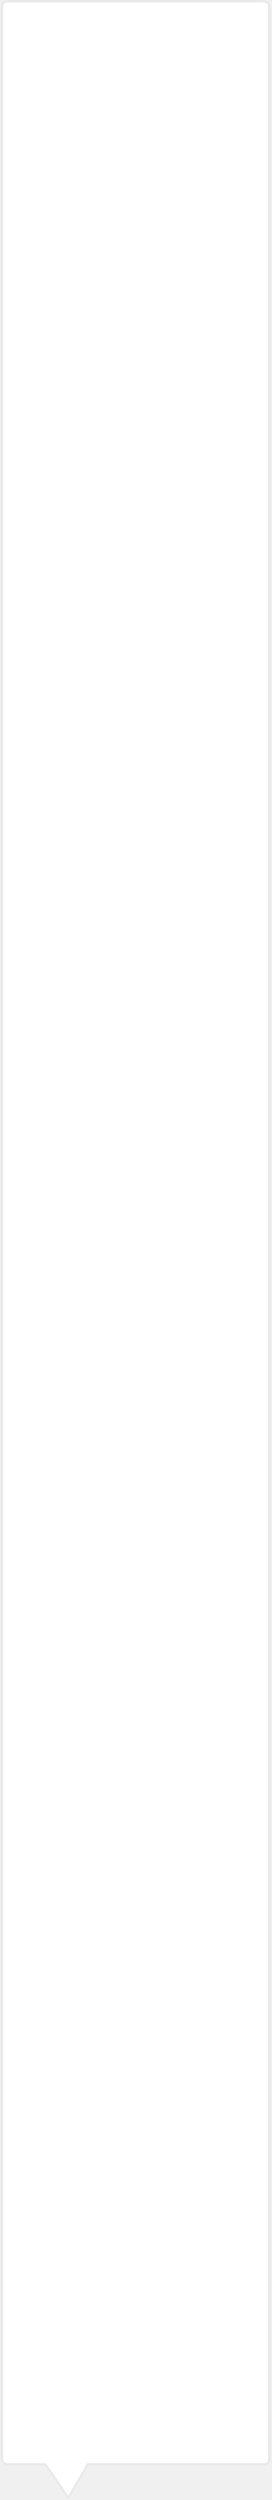
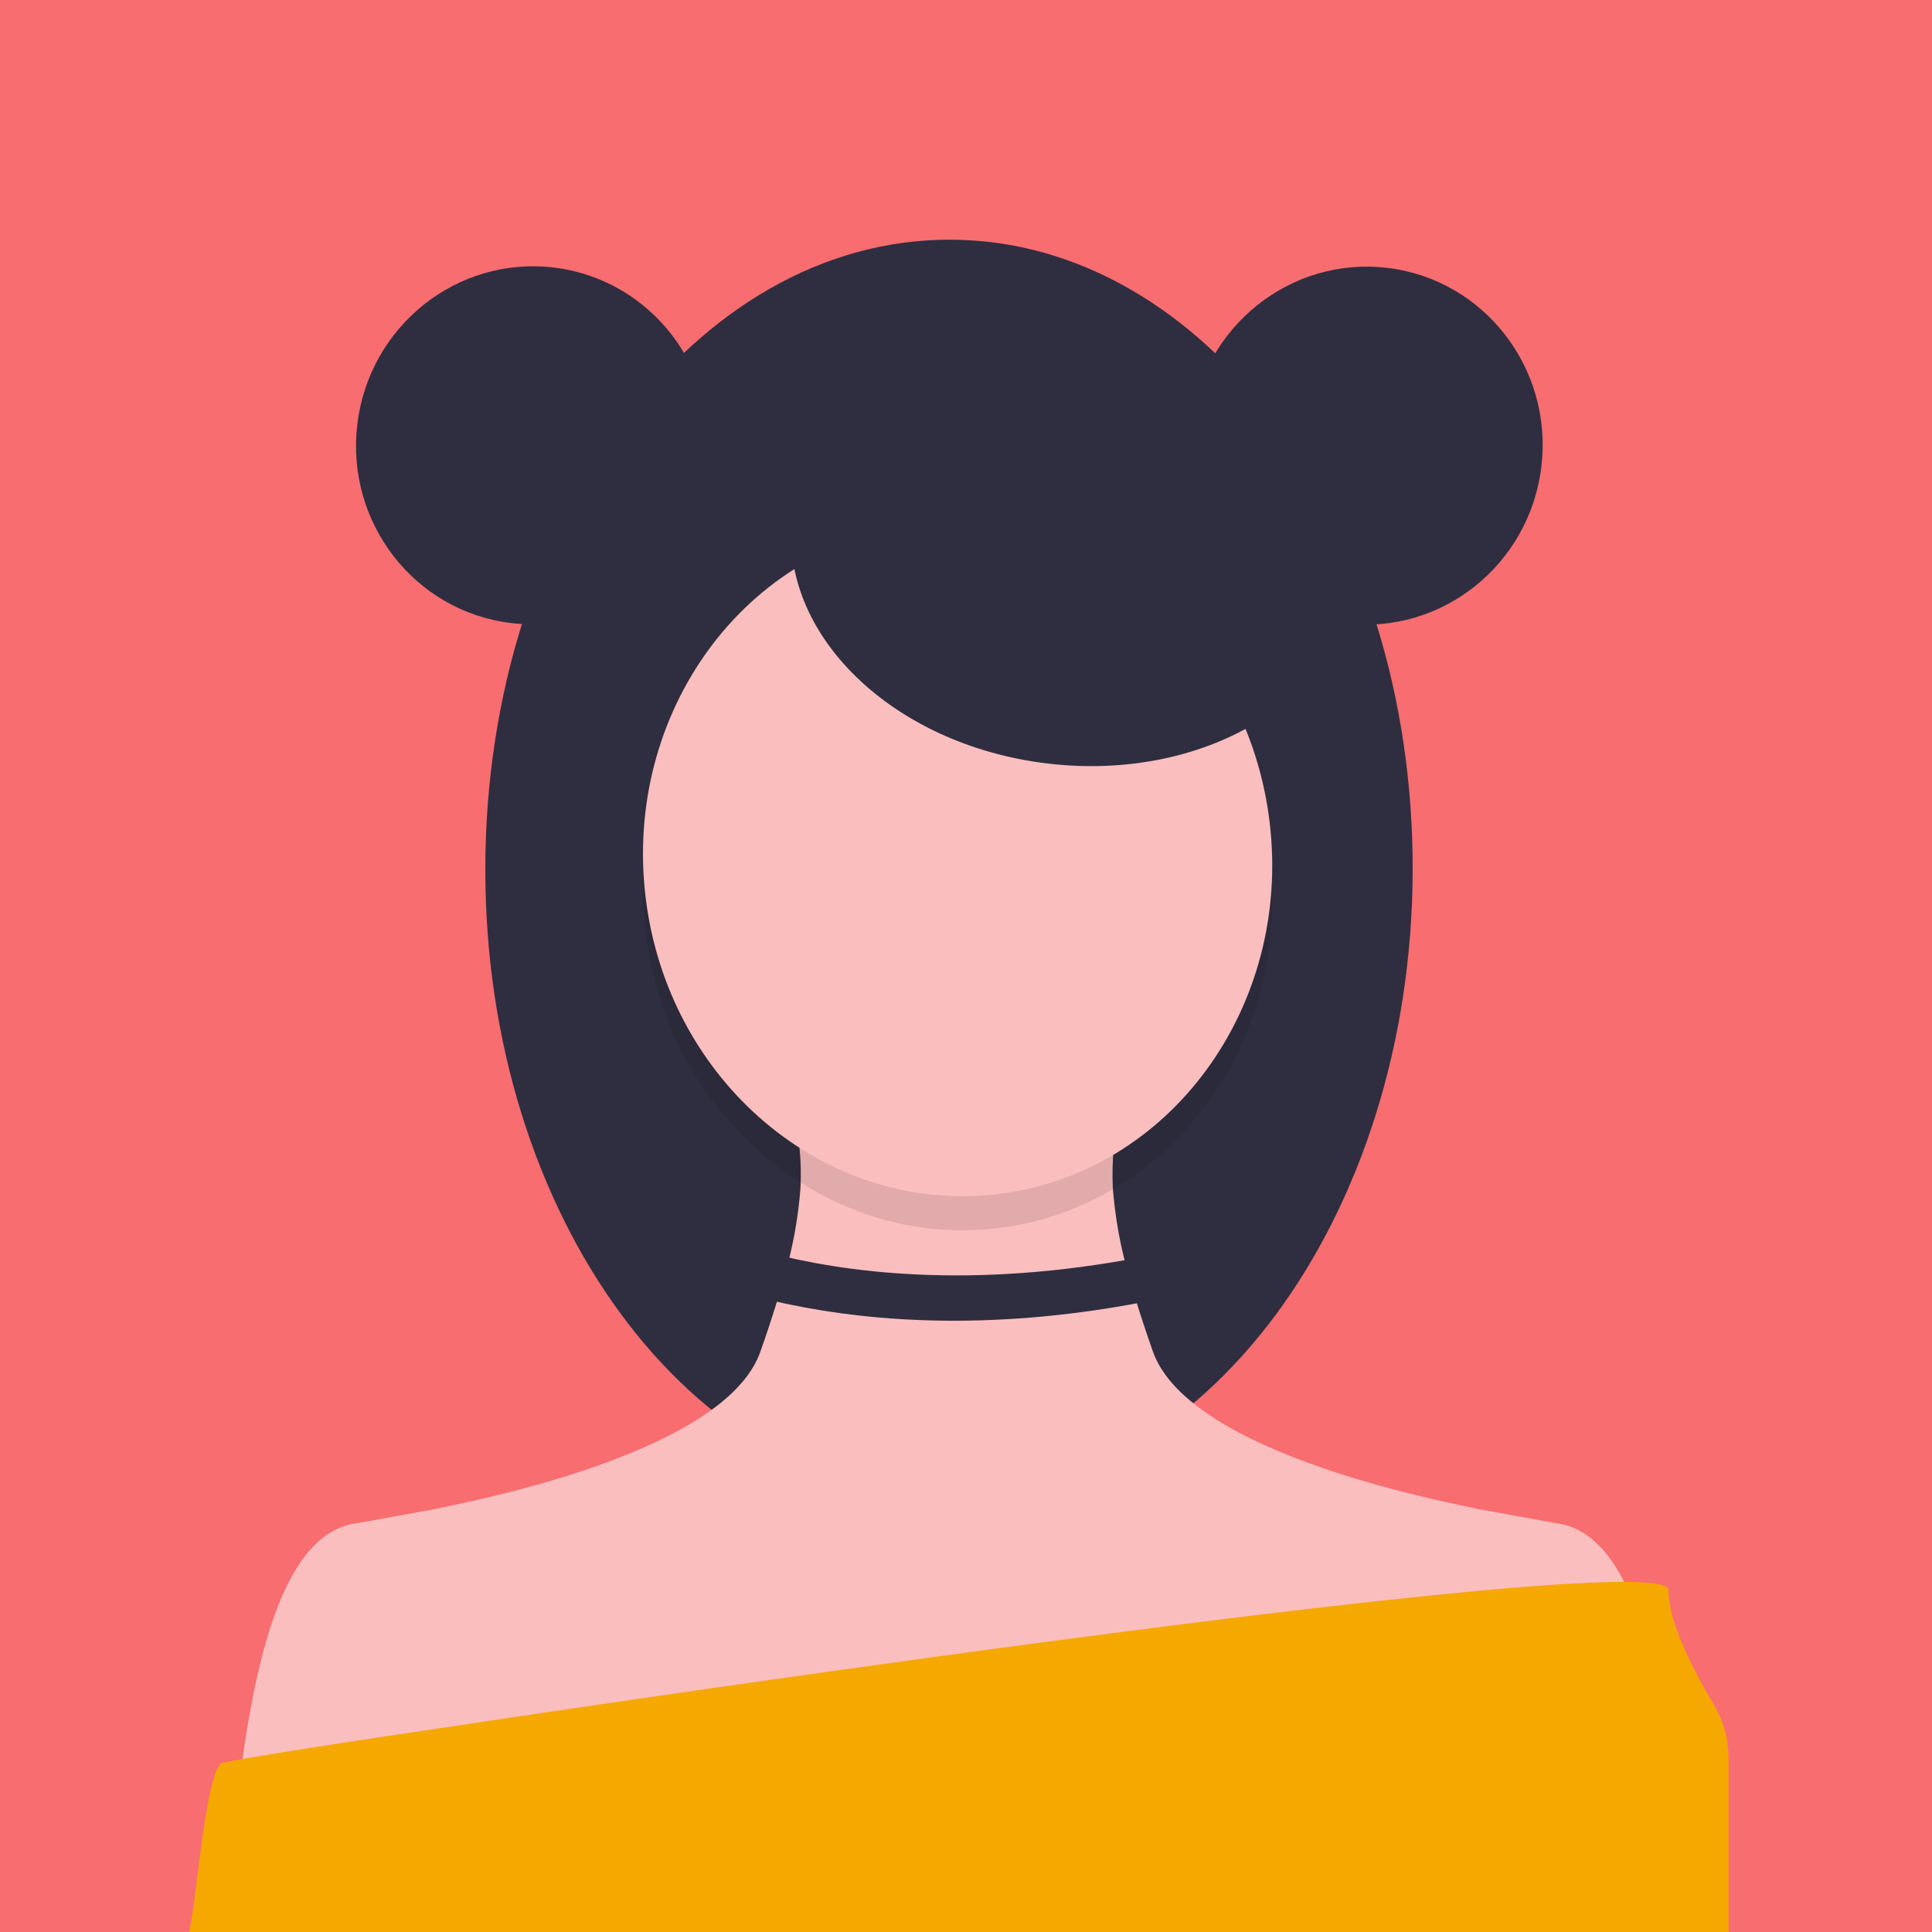
- <svg xmlns="http://www.w3.org/2000/svg" version="1.1" width="125px" height="1152px">
-   <g transform="matrix(1 0 0 1 -574 513 )">
-     <path d="M 574.955 620.079  C 574.955 620.079  574.955 -509.898  574.955 -509.898  C 574.955 -511.279  576.074 -512.398  577.455 -512.398  C 577.455 -512.398  695.545 -512.398  695.545 -512.398  C 696.926 -512.398  698.045 -511.279  698.045 -509.898  C 698.045 -509.898  698.045 620.079  698.045 620.079  C 698.045 621.46  696.926 622.579  695.545 622.579  C 695.545 622.579  614.4 622.579  614.4 622.579  C 614.4 622.579  605.477 637.913  605.477 637.913  C 605.477 637.913  594.951 622.579  594.951 622.579  C 594.951 622.579  577.455 622.579  577.455 622.579  C 576.074 622.579  574.955 621.46  574.955 620.079  Z " fill-rule="nonzero" fill="#ffffff" stroke="none" />
-     <path d="M 574.455 620.079  C 574.455 620.079  574.455 -509.898  574.455 -509.898  C 574.455 -511.555  575.798 -512.898  577.455 -512.898  C 577.455 -512.898  695.545 -512.898  695.545 -512.898  C 697.202 -512.898  698.545 -511.555  698.545 -509.898  C 698.545 -509.898  698.545 620.079  698.545 620.079  C 698.545 621.736  697.202 623.079  695.545 623.079  C 695.545 623.079  614.688 623.079  614.688 623.079  C 614.688 623.079  605.512 638.847  605.512 638.847  C 605.512 638.847  594.688 623.079  594.688 623.079  C 594.688 623.079  577.455 623.079  577.455 623.079  C 575.798 623.079  574.455 621.736  574.455 620.079  Z M 575.455 620.079  C 575.455 621.184  576.35 622.079  577.455 622.079  C 577.455 622.079  595.214 622.079  595.214 622.079  C 595.214 622.079  605.442 636.978  605.442 636.978  C 605.442 636.978  614.113 622.079  614.113 622.079  C 614.113 622.079  695.545 622.079  695.545 622.079  C 696.65 622.079  697.545 621.184  697.545 620.079  C 697.545 620.079  697.545 -509.898  697.545 -509.898  C 697.545 -511.003  696.65 -511.898  695.545 -511.898  C 695.545 -511.898  577.455 -511.898  577.455 -511.898  C 576.35 -511.898  575.455 -511.003  575.455 -509.898  C 575.455 -509.898  575.455 620.079  575.455 620.079  Z " fill-rule="nonzero" fill="#e9e9e9" stroke="none" />
+ <svg xmlns="http://www.w3.org/2000/svg" xmlns:xlink="http://www.w3.org/1999/xlink" version="1.1" width="60px" height="60px">
+   <defs>
+     <path d="M 0 0  L 300 0  L 300 300  L 0 300  Z " fill-rule="evenodd" fill="black" id="path320" />
+     <clipPath id="clip321">
+       <use xlink:href="#path320" />
+     </clipPath>
+     <filter x="-50.00%" y="-50.00%" width="200.00%" height="200.00%" filterUnits="objectBoundingBox" id="filter322">
+       <feColorMatrix type="matrix" values="1 0 0 0 0  0 1 0 0 0  0 0 1 0 0  0 0 0 1 0  " in="SourceGraphic" />
+     </filter>
+   </defs>
+   <g>
+     <g transform="matrix(0.2 0 0 0.2 0 0 )" clip-path="url(#clip321)" filter="url(#filter322)">
+       <style type="text/css">
+ 	.st0{fill:#FBE3C0;}
+ 	.st1{fill:#57B894;}
+ 	.st2{fill:#2F2E41;}
+ 	.st3{fill:#9362AC;}
+ 	.st4{fill:#F86D70;}
+ 	.st5{fill:#424242;}
+ 	.st6{fill:#DCDDDD;}
+ 	.st7{fill:#606060;}
+ 	.st8{fill:#F5A800;}
+ 	.st9{fill:#545E60;}
+ 	.st10{fill:#A6AAB2;}
+ 	.st11{fill:#1C0D3A;}
+ 	.st12{fill:#FBBEBE;}
+ 	.st13{fill:#505ED0;}
+ 	.st14{fill:#FFFFFF;}
+ 	.st15{opacity:0.1;enable-background:new    ;}
+ 	.st16{fill:#FFB338;}
+ 	.st17{fill:#F0E4ED;}
+ 	.st18{fill:none;stroke:#2F2E41;stroke-width:3;stroke-miterlimit:10;}
+ 	.st19{fill:#7C8189;}
+ 	.st20{clip-path:url(#SVGID_2_);fill:#505ED0;}
+ 	.st21{fill:#F56A56;}
+ 	.st22{fill:#FFFAEC;}
+ 	.st23{fill:#605D55;}
+ 	.st24{opacity:0.8;fill:#1C0D3A;}
+ 	.st25{fill:#F7F8F8;}
+ 	.st26{fill:#AD9A85;}
+ 	.st27{fill:#7D6E5A;}
+ 	.st28{clip-path:url(#SVGID_4_);}
+ 	.st29{fill:#DB2D43;stroke:#F7F8F8;stroke-width:4;stroke-miterlimit:10;}
+ 	.st30{fill:#87E5DA;stroke:#F7F8F8;stroke-width:4;stroke-miterlimit:10;}
+ 	.st31{fill:#F7AA00;stroke:#F7F8F8;stroke-width:4;stroke-miterlimit:10;}
+ 	.st32{fill:none;stroke:#F7F8F8;stroke-width:4;stroke-linecap:round;stroke-linejoin:round;stroke-miterlimit:10;}
+ 	.st33{fill:#C7F2E3;stroke:#F7F8F8;stroke-width:4;stroke-miterlimit:10;}
+ 	.st34{clip-path:url(#SVGID_6_);}
+ 	.st35{fill:#FFEAA5;}
+ 	.st36{fill:#226B80;stroke:#FFFFFF;stroke-width:5;stroke-miterlimit:10;}
+ 	.st37{fill:#FFEBD3;stroke:#FFFFFF;stroke-width:5;stroke-miterlimit:10;}
+ 	.st38{fill:#40A798;stroke:#FFFFFF;stroke-width:5;stroke-miterlimit:10;}
+ 	.st39{fill:#FFEAA5;stroke:#FFFFFF;stroke-width:5;stroke-miterlimit:10;}
+ 	.st40{clip-path:url(#SVGID_8_);}
+ 	.st41{fill:#6CBBB3;}
+ 	.st42{fill:#60512D;}
+ 	.st43{fill:#EFE784;}
+ 	.st44{fill:#AE7C7C;}
+ 	.st45{fill:#3E3838;}
+ 	.st46{clip-path:url(#SVGID_10_);}
+ 	.st47{fill:#6C5CE7;}
+ 	.st48{fill:#FDCB6E;}
+ 	.st49{fill:#47416D;}
+ 	.st50{fill:#FFF3B1;}
+ 	.st51{fill:#7B88FF;}
+ </style>
+       <rect x="-7.5" y="-7.5" class="st4" width="314.9" height="314.9" />
+       <ellipse transform="matrix(1.870418e-03 -1 1 1.870418e-03 12.1837 282.0646)" class="st2" cx="147.4" cy="134.9" rx="97.7" ry="72" />
+       <ellipse transform="matrix(0.1188 -0.9929 0.9929 0.1188 4.1552 143.0372)" class="st2" cx="82.7" cy="69.2" rx="27.8" ry="27.4" />
+       <ellipse transform="matrix(0.1188 -0.9929 0.9929 0.1188 118.2329 271.5746)" class="st2" cx="212.1" cy="69.2" rx="27.8" ry="27.4" />
+       <path class="st2" d="M183.9,194c-26.6,7.6-46.8,6.5-58.3,4.5c0.1,2.4,0,4.8-0.2,7.1c1.3,0.2,2.8,0.4,4.3,0.6  c12.8,1.5,32.2,1.4,56.9-5.9L183.9,194z" />
+       <path class="st12" d="M33.7,300c3.6-9.3,2.9-61.4,21.9-63.5c0.1,0,12-2.2,12.1-2.2c2.7-0.7,44.8-8.1,50.4-24.5  c1.1-3.1,2-5.9,2.8-8.5c0.6-2,1.1-3.9,1.6-5.7c0.9-3.6,1.5-7.3,1.8-11.1c0.2-4.3-0.2-8.6-1.3-12.8c-1.6-6.4,52.7-6.4,51.1,0  c-1.1,4.1-1.5,8.5-1.3,12.8c0.3,3.8,0.9,7.5,1.8,11.1c0.5,1.8,1,3.7,1.6,5.7c0.8,2.6,1.7,5.4,2.8,8.5c5.7,16.4,47.7,23.8,50.4,24.5  c0.1,0,12,2.2,12.1,2.2c18.9,2.1,18.3,54.1,21.9,63.5H33.7z" />
+       <ellipse transform="matrix(0.9929 -0.1188 0.1188 0.9929 -15.4382 18.6404)" class="st15" cx="148.7" cy="138.8" rx="48.8" ry="52.3" />
+       <ellipse transform="matrix(0.9929 -0.1188 0.1188 0.9929 -14.8068 18.6027)" class="st12" cx="148.7" cy="133.5" rx="48.8" ry="52.3" />
+       <path class="st8" d="M268.4,300v-27.1c0-2.9-0.8-5.7-2.2-8.1c-2.8-4.6-7.2-12.8-7.1-17.9c0-7.6-191.1,21.5-191.1,21.5  s-24,3.5-33.4,5.3c-2.7,0.5-4.3,24.1-5.3,26.4H268.4z" />
+       <ellipse transform="matrix(0.1188 -0.9929 0.9929 0.1188 62.216 240.5859)" class="st2" cx="166.6" cy="85.2" rx="33.5" ry="43.9" />
+       <path class="st2" d="M177.8,195.1c-27.2,5.3-47.1,2.4-58.5-0.6c-0.1,2.4-0.4,4.7-0.8,7.1c1.3,0.3,2.7,0.7,4.3,1  c12.6,2.6,32,4.3,57.2-0.9L177.8,195.1z" />
+     </g>
  </g>
</svg>
